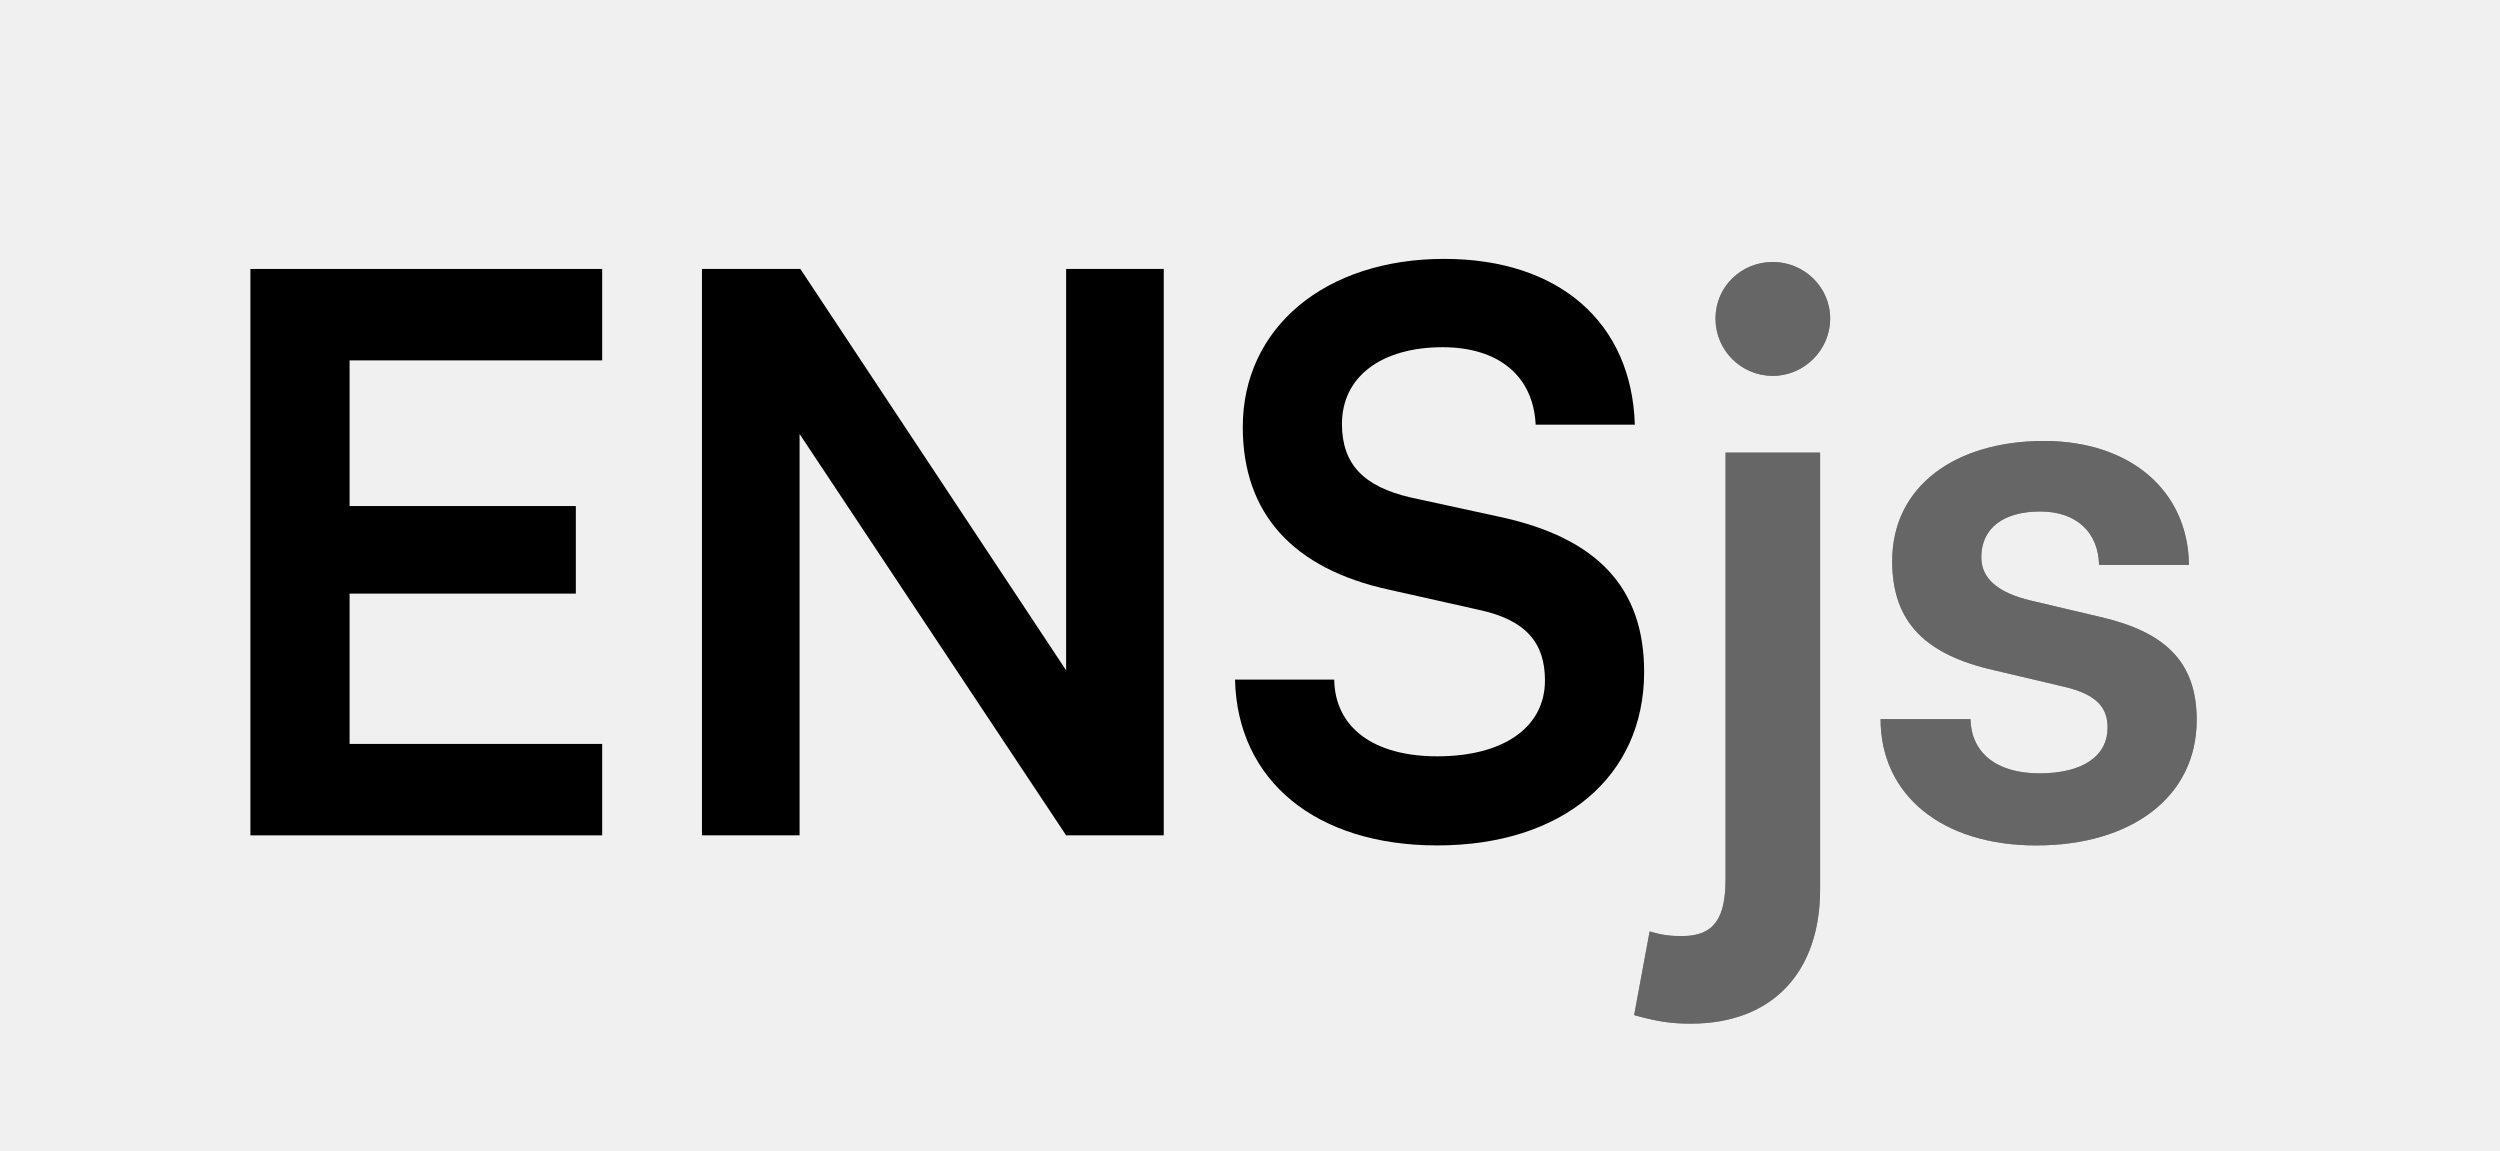
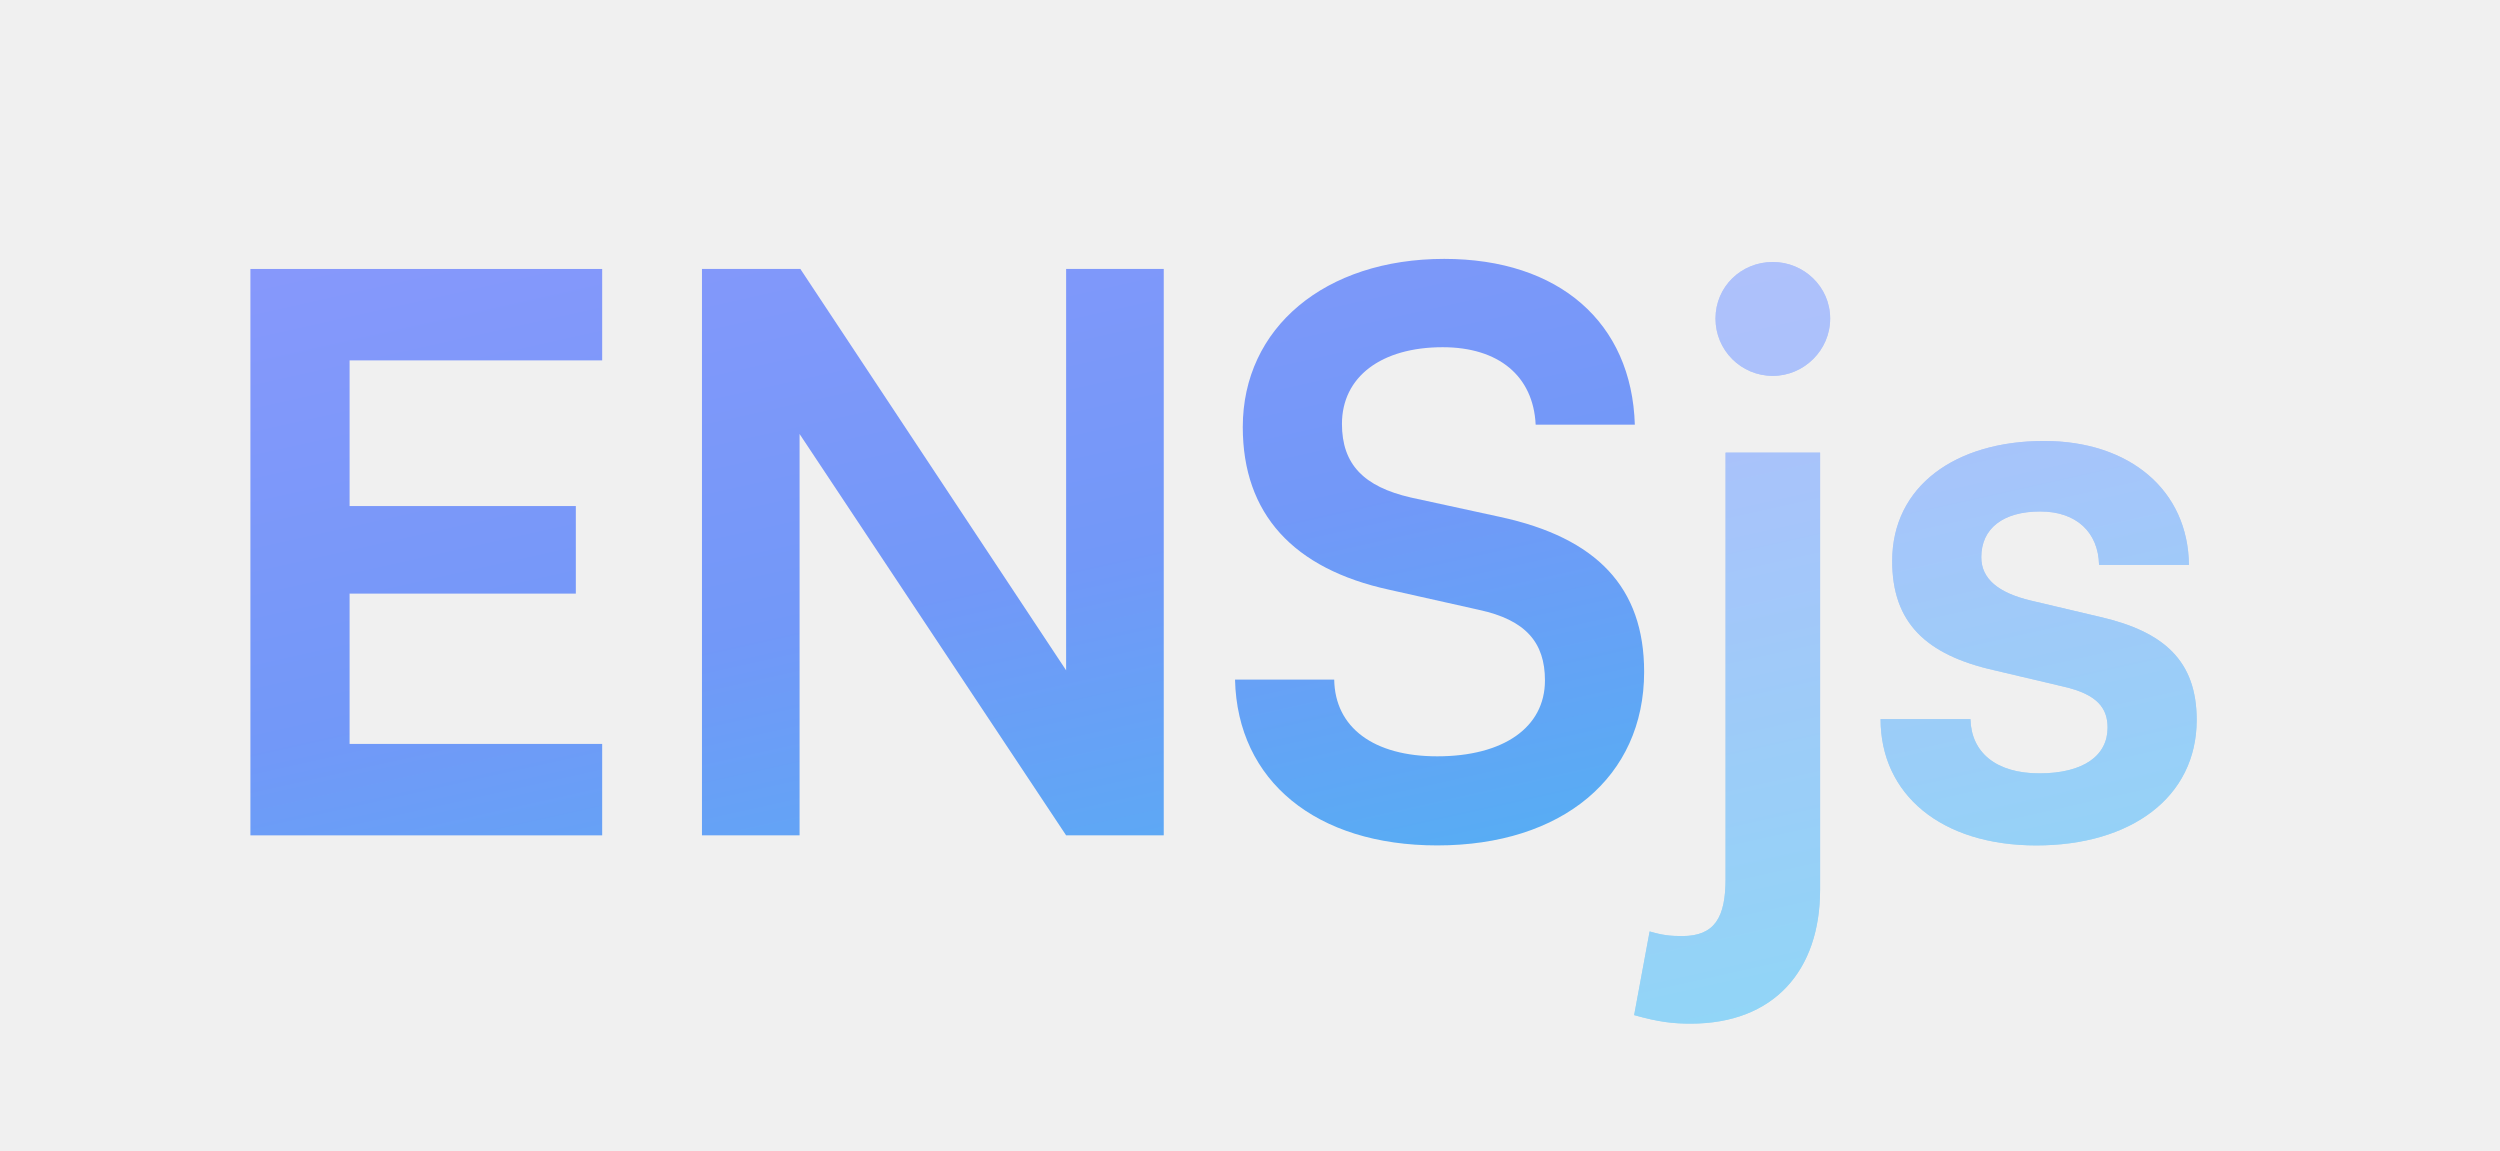
<svg xmlns="http://www.w3.org/2000/svg" width="413" height="190" viewBox="0 0 413 190" fill="none">
  <path d="M99.48 138V122.896H57.752V98.064H95.128V83.6H57.752V59.536H99.48V44.432H41.368V138H99.48Z" fill="url(#paint0_linear_1_109)" />
  <path d="M132.091 138V71.696L176.123 138H192.251V44.432H176.123V110.736L132.219 44.432H115.963V138H132.091Z" fill="url(#paint1_linear_1_109)" />
  <path d="M205.307 70.544C205.307 84.88 213.627 93.968 229.499 97.424L244.347 100.752C252.027 102.416 255.227 106.128 255.227 112.4C255.227 120.208 248.315 124.944 237.435 124.944C226.939 124.944 220.539 120.208 220.411 112.272H204.027C204.411 129.04 217.467 139.664 237.435 139.664C258.043 139.664 271.611 128.4 271.611 110.992C271.611 97.04 263.803 88.848 247.803 85.392L233.083 82.192C225.275 80.4 221.691 76.688 221.691 70.032C221.691 62.224 228.219 57.36 238.331 57.36C247.547 57.36 253.307 62.096 253.691 70.16H270.075C269.563 53.264 257.531 42.768 238.587 42.768C218.875 42.768 205.307 54.16 205.307 70.544Z" fill="url(#paint2_linear_1_109)" />
  <path d="M292.872 62.096C297.992 62.096 302.344 57.872 302.344 52.624C302.344 47.376 297.992 43.28 292.872 43.28C287.624 43.28 283.4 47.376 283.4 52.624C283.4 57.872 287.624 62.096 292.872 62.096ZM269.96 167.696C274.056 168.848 276.36 169.104 279.304 169.104C293 169.104 300.68 160.4 300.68 146.96V74.768H285.064V145.168C285.064 151.568 283.272 154.64 277.896 154.64C275.976 154.64 274.696 154.512 272.52 153.872L269.96 167.696Z" fill="url(#paint3_linear_1_109)" />
  <path d="M310.67 118.8C310.67 131.216 320.654 139.664 336.398 139.664C352.014 139.664 362.894 131.728 362.894 118.928C362.894 109.2 357.518 104.336 346.894 101.904L335.502 99.216C330.126 97.936 327.31 95.632 327.31 92.048C327.31 87.312 330.894 84.496 337.038 84.496C343.054 84.496 346.638 87.952 346.766 93.328H361.614C361.486 81.04 351.886 72.848 337.678 72.848C323.086 72.848 312.59 80.272 312.59 92.688C312.59 102.8 318.094 108.176 329.486 110.736L340.878 113.424C346.51 114.704 348.174 117.008 348.174 120.208C348.174 124.816 344.206 127.76 336.91 127.76C329.742 127.76 325.646 124.304 325.518 118.8H310.67Z" fill="url(#paint4_linear_1_109)" />
  <path opacity="0.4" d="M292.872 62.096C297.992 62.096 302.344 57.872 302.344 52.624C302.344 47.376 297.992 43.28 292.872 43.28C287.624 43.28 283.4 47.376 283.4 52.624C283.4 57.872 287.624 62.096 292.872 62.096ZM269.96 167.696C274.056 168.848 276.36 169.104 279.304 169.104C293 169.104 300.68 160.4 300.68 146.96V74.768H285.064V145.168C285.064 151.568 283.272 154.64 277.896 154.64C275.976 154.64 274.696 154.512 272.52 153.872L269.96 167.696ZM310.67 118.8C310.67 131.216 320.654 139.664 336.398 139.664C352.014 139.664 362.894 131.728 362.894 118.928C362.894 109.2 357.518 104.336 346.894 101.904L335.502 99.216C330.126 97.936 327.31 95.632 327.31 92.048C327.31 87.312 330.894 84.496 337.038 84.496C343.054 84.496 346.638 87.952 346.766 93.328H361.614C361.486 81.04 351.886 72.848 337.678 72.848C323.086 72.848 312.59 80.272 312.59 92.688C312.59 102.8 318.094 108.176 329.486 110.736L340.878 113.424C346.51 114.704 348.174 117.008 348.174 120.208C348.174 124.816 344.206 127.76 336.91 127.76C329.742 127.76 325.646 124.304 325.518 118.8H310.67Z" fill="white" />
  <defs>
    <linearGradient id="paint0_linear_1_109" x1="255.531" y1="184.077" x2="194.739" y2="-88.246" gradientUnits="userSpaceOnUse">
-       <stop stopColor="#44BCF0" />
-       <stop offset="0.379" stopColor="#7298F8" />
-       <stop offset="1" stopColor="#A099FF" />
+       <stop stop-color="#44BCF0" />
+       <stop offset="0.379" stop-color="#7298F8" />
+       <stop offset="1" stop-color="#A099FF" />
    </linearGradient>
    <linearGradient id="paint1_linear_1_109" x1="255.531" y1="184.077" x2="194.739" y2="-88.246" gradientUnits="userSpaceOnUse">
-       <stop stopColor="#44BCF0" />
-       <stop offset="0.379" stopColor="#7298F8" />
-       <stop offset="1" stopColor="#A099FF" />
+       <stop stop-color="#44BCF0" />
+       <stop offset="0.379" stop-color="#7298F8" />
+       <stop offset="1" stop-color="#A099FF" />
    </linearGradient>
    <linearGradient id="paint2_linear_1_109" x1="255.531" y1="184.077" x2="194.739" y2="-88.246" gradientUnits="userSpaceOnUse">
-       <stop stopColor="#44BCF0" />
-       <stop offset="0.379" stopColor="#7298F8" />
-       <stop offset="1" stopColor="#A099FF" />
+       <stop stop-color="#44BCF0" />
+       <stop offset="0.379" stop-color="#7298F8" />
+       <stop offset="1" stop-color="#A099FF" />
    </linearGradient>
    <linearGradient id="paint3_linear_1_109" x1="255.531" y1="184.077" x2="194.739" y2="-88.246" gradientUnits="userSpaceOnUse">
-       <stop stopColor="#44BCF0" />
-       <stop offset="0.379" stopColor="#7298F8" />
-       <stop offset="1" stopColor="#A099FF" />
+       <stop stop-color="#44BCF0" />
+       <stop offset="0.379" stop-color="#7298F8" />
+       <stop offset="1" stop-color="#A099FF" />
    </linearGradient>
    <linearGradient id="paint4_linear_1_109" x1="255.531" y1="184.077" x2="194.739" y2="-88.246" gradientUnits="userSpaceOnUse">
-       <stop stopColor="#44BCF0" />
-       <stop offset="0.379" stopColor="#7298F8" />
-       <stop offset="1" stopColor="#A099FF" />
+       <stop stop-color="#44BCF0" />
+       <stop offset="0.379" stop-color="#7298F8" />
+       <stop offset="1" stop-color="#A099FF" />
    </linearGradient>
  </defs>
</svg>
